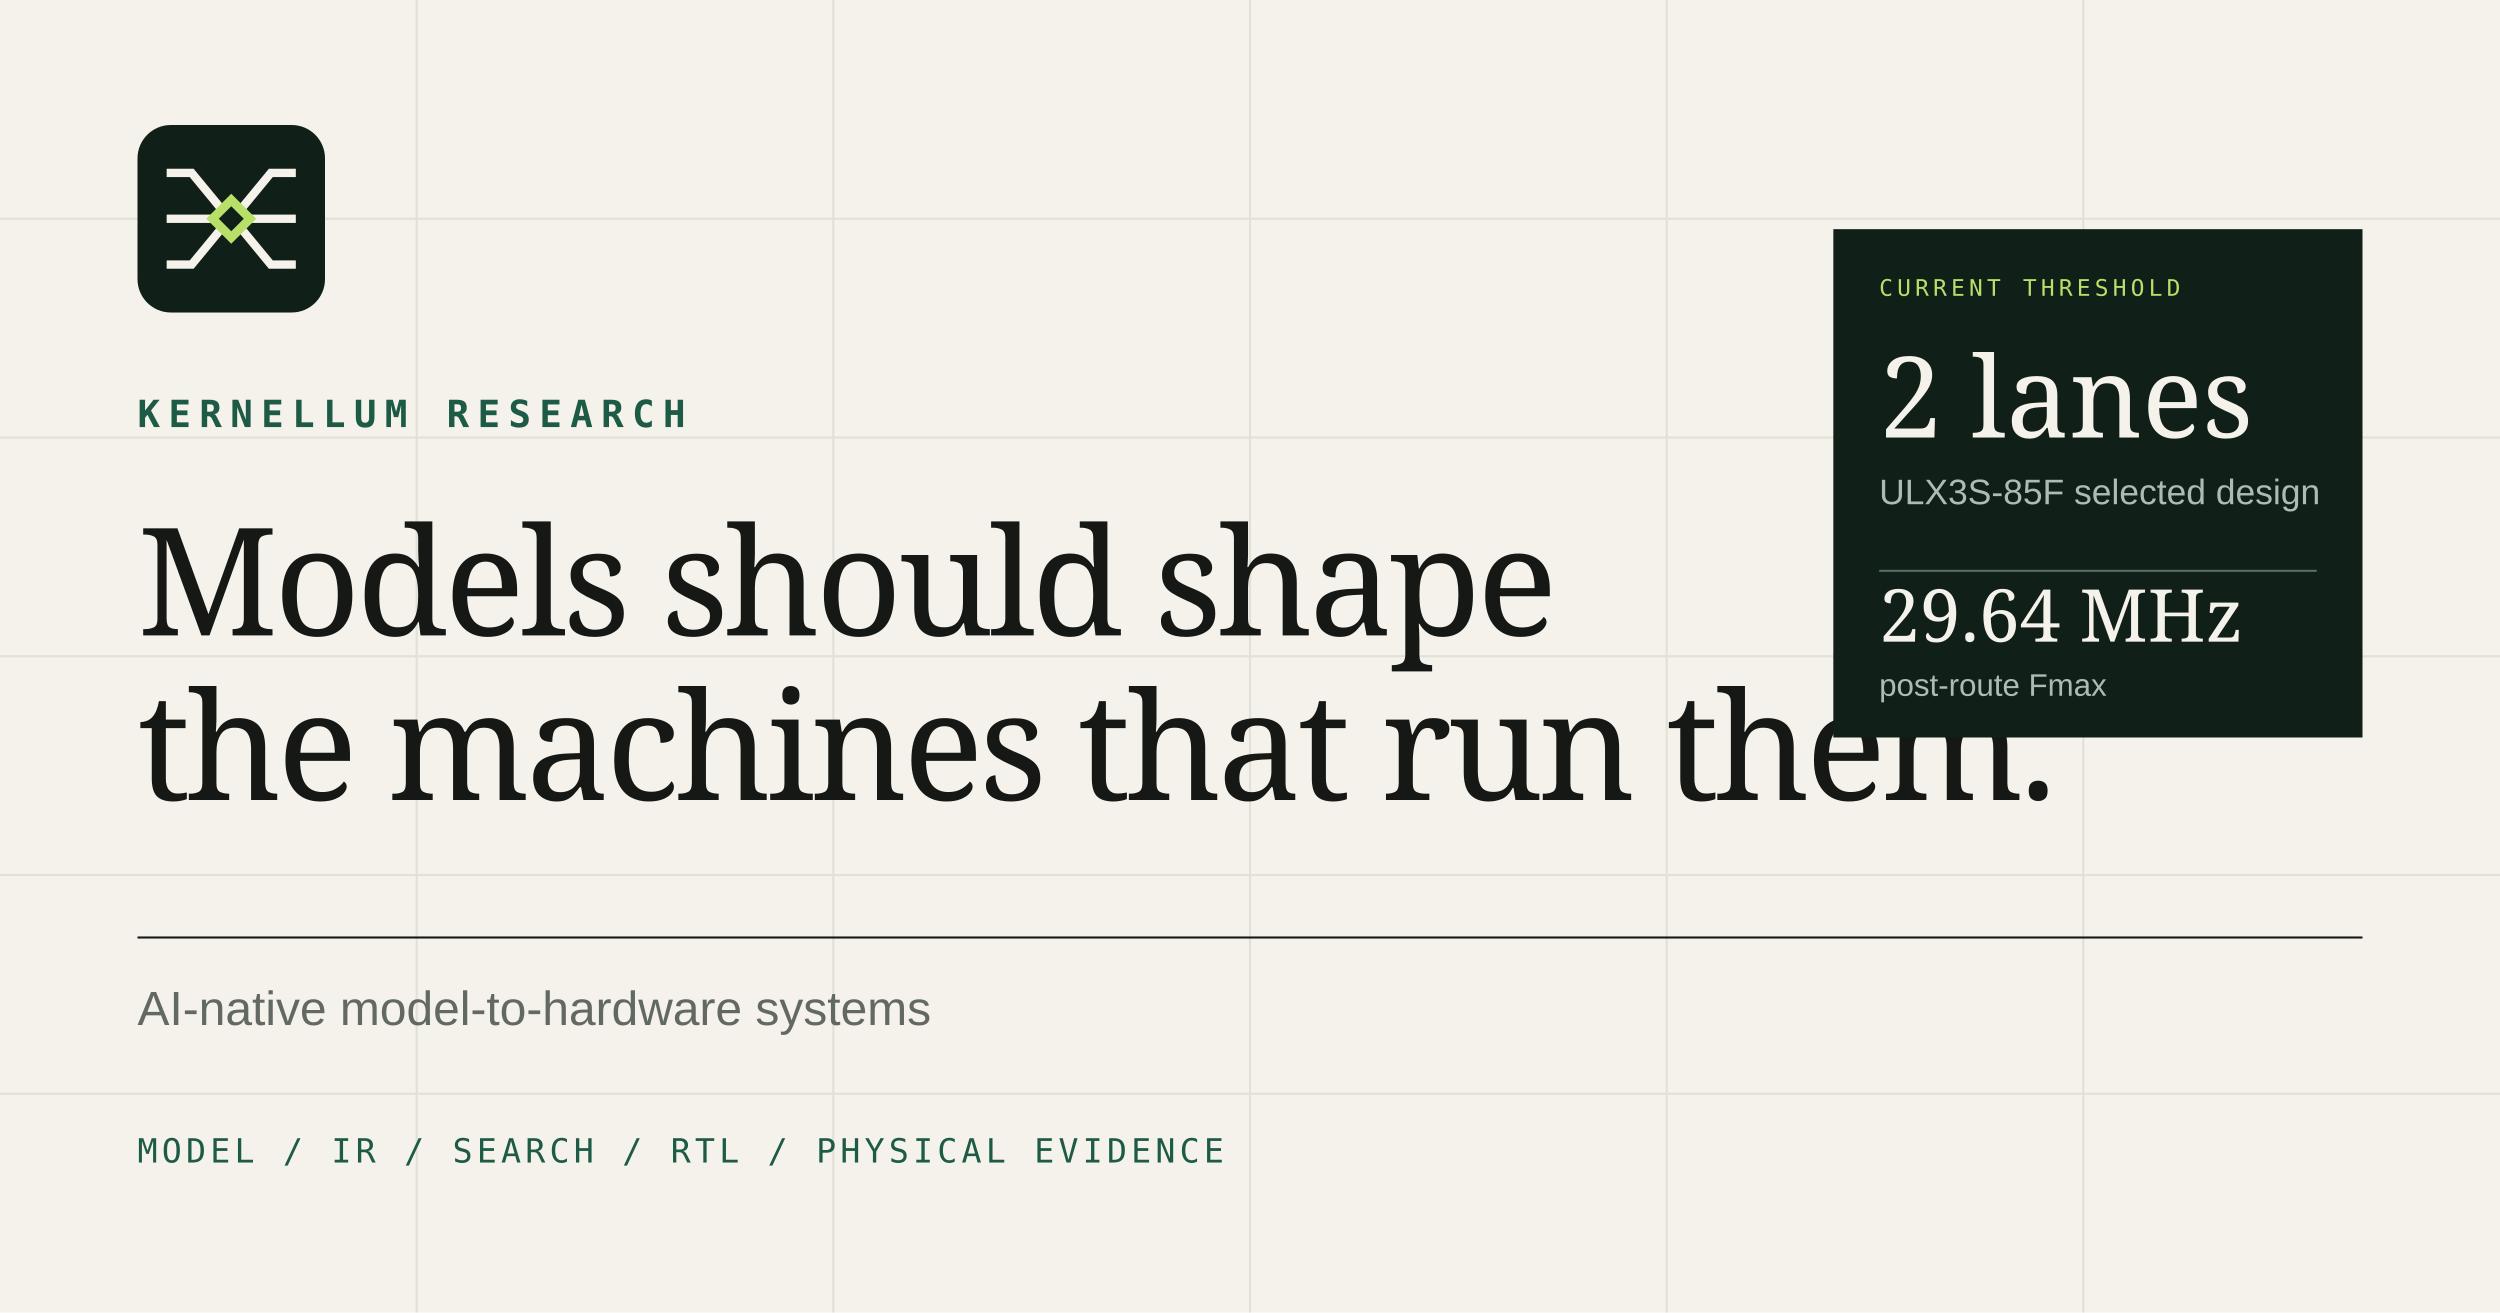
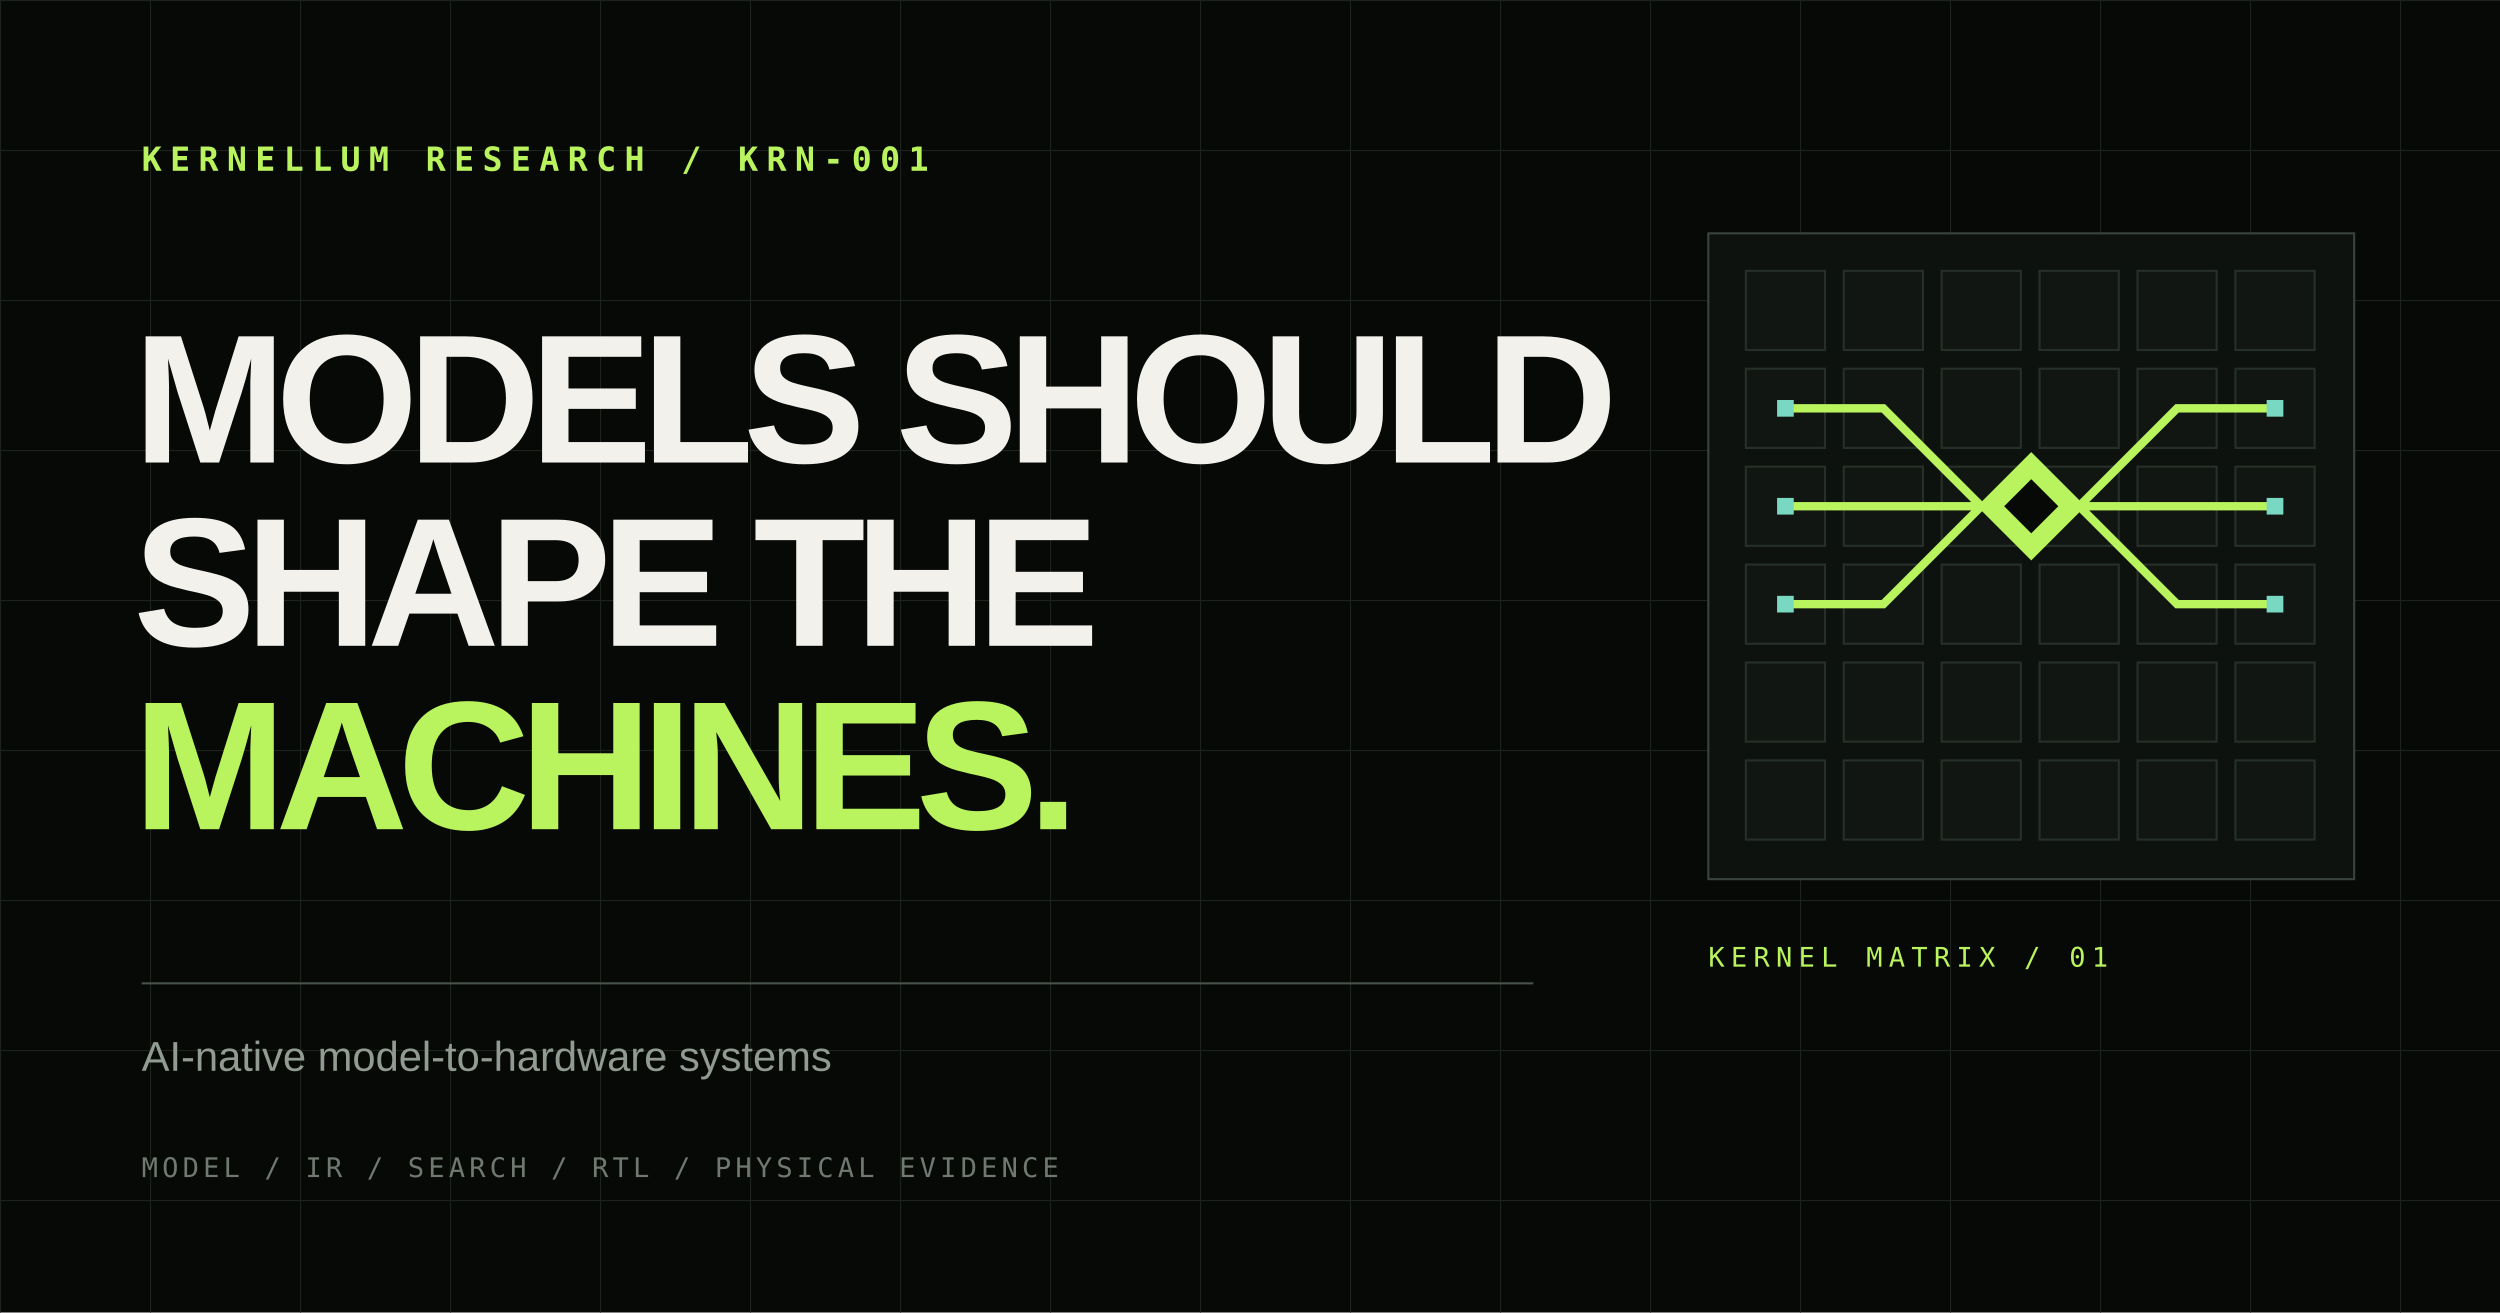
<svg xmlns="http://www.w3.org/2000/svg" width="1200" height="630" viewBox="0 0 1200 630">
-   <rect width="1200" height="630" fill="#f4f2ea" />
-   <g stroke="#c9cbc1" opacity=".45">
-     <path d="M0 105h1200M0 210h1200M0 315h1200M0 420h1200M0 525h1200" />
-     <path d="M200 0v630M400 0v630M600 0v630M800 0v630M1000 0v630" />
+   <defs>
+     <pattern id="grid" width="72" height="72" patternUnits="userSpaceOnUse">
+       <path d="M72 0H0V72" fill="none" stroke="#1d241e" stroke-width="1" />
+     </pattern>
+   </defs>
+   <rect width="1200" height="630" fill="#070907" />
+   <rect width="1200" height="630" fill="url(#grid)" />
+   <text x="68" y="82" fill="#b9f35d" font-family="monospace" font-size="16" font-weight="700" letter-spacing="4">KERNELLUM RESEARCH / KRN-001</text>
+   <text x="64" y="222" fill="#f2f1eb" font-family="Arial Narrow, Arial, sans-serif" font-size="88" font-weight="800" letter-spacing="-5">MODELS SHOULD</text>
+   <text x="64" y="310" fill="#f2f1eb" font-family="Arial Narrow, Arial, sans-serif" font-size="88" font-weight="800" letter-spacing="-5">SHAPE THE</text>
+   <text x="64" y="398" fill="#b9f35d" font-family="Arial Narrow, Arial, sans-serif" font-size="88" font-weight="800" letter-spacing="-5">MACHINES.</text>
+   <line x1="68" y1="472" x2="736" y2="472" stroke="#485149" />
+   <text x="68" y="514" fill="#919b92" font-family="Arial, sans-serif" font-size="20">AI-native model-to-hardware systems</text>
+   <text x="68" y="565" fill="#6f7970" font-family="monospace" font-size="13" letter-spacing="2">MODEL / IR / SEARCH / RTL / PHYSICAL EVIDENCE</text>
+   <g transform="translate(820 112)">
+     <rect width="310" height="310" fill="#0e120f" stroke="#3b443c" />
+     <g fill="#111612" stroke="#273028">
+       <rect x="18" y="18" width="38" height="38" />
+       <rect x="65" y="18" width="38" height="38" />
+       <rect x="112" y="18" width="38" height="38" />
+       <rect x="159" y="18" width="38" height="38" />
+       <rect x="206" y="18" width="38" height="38" />
+       <rect x="253" y="18" width="38" height="38" />
+       <rect x="18" y="65" width="38" height="38" />
+       <rect x="65" y="65" width="38" height="38" />
+       <rect x="112" y="65" width="38" height="38" />
+       <rect x="159" y="65" width="38" height="38" />
+       <rect x="206" y="65" width="38" height="38" />
+       <rect x="253" y="65" width="38" height="38" />
+       <rect x="18" y="112" width="38" height="38" />
+       <rect x="65" y="112" width="38" height="38" />
+       <rect x="112" y="112" width="38" height="38" />
+       <rect x="159" y="112" width="38" height="38" />
+       <rect x="206" y="112" width="38" height="38" />
+       <rect x="253" y="112" width="38" height="38" />
+       <rect x="18" y="159" width="38" height="38" />
+       <rect x="65" y="159" width="38" height="38" />
+       <rect x="112" y="159" width="38" height="38" />
+       <rect x="159" y="159" width="38" height="38" />
+       <rect x="206" y="159" width="38" height="38" />
+       <rect x="253" y="159" width="38" height="38" />
+       <rect x="18" y="206" width="38" height="38" />
+       <rect x="65" y="206" width="38" height="38" />
+       <rect x="112" y="206" width="38" height="38" />
+       <rect x="159" y="206" width="38" height="38" />
+       <rect x="206" y="206" width="38" height="38" />
+       <rect x="253" y="206" width="38" height="38" />
+       <rect x="18" y="253" width="38" height="38" />
+       <rect x="65" y="253" width="38" height="38" />
+       <rect x="112" y="253" width="38" height="38" />
+       <rect x="159" y="253" width="38" height="38" />
+       <rect x="206" y="253" width="38" height="38" />
+       <rect x="253" y="253" width="38" height="38" />
+     </g>
+     <g fill="none" stroke="#b9f35d" stroke-width="4">
+       <path d="M37 84h47l47 47M37 131h94M37 178h47l47-47M178 131h94M178 131l47-47h47M178 131l47 47h47" />
+     </g>
+     <path d="m155 105 26 26-26 26-26-26z" fill="#b9f35d" />
+     <path d="m155 118 13 13-13 13-13-13z" fill="#070907" />
+     <g fill="#79d8c1">
+       <rect x="33" y="80" width="8" height="8" />
+       <rect x="33" y="127" width="8" height="8" />
+       <rect x="33" y="174" width="8" height="8" />
+       <rect x="268" y="80" width="8" height="8" />
+       <rect x="268" y="127" width="8" height="8" />
+       <rect x="268" y="174" width="8" height="8" />
+     </g>
  </g>
-   <rect x="66" y="60" width="90" height="90" rx="16" fill="#102018" />
-   <g fill="none" stroke="#f4f2ea" stroke-width="4" stroke-linecap="square">
-     <path d="M82 83h10l14 17M82 105h19M82 127h10l14-17" />
-     <path d="m116 100 14-17h10M120 105h20M116 110l14 17h10" />
-   </g>
-   <path d="m111 93 12 12-12 12-12-12z" fill="#b8e068" />
-   <path d="m111 99 6 6-6 6-6-6z" fill="#102018" />
-   <text x="66" y="205" fill="#1d5b46" font-family="monospace" font-size="18" font-weight="700" letter-spacing="4">KERNELLUM RESEARCH</text>
-   <text x="66" y="305" fill="#151815" font-family="Georgia, serif" font-size="72" letter-spacing="-2">Models should shape</text>
-   <text x="66" y="384" fill="#151815" font-family="Georgia, serif" font-size="72" letter-spacing="-2">the machines that run them.</text>
-   <line x1="66" y1="450" x2="1134" y2="450" stroke="#151815" />
-   <text x="66" y="492" fill="#626862" font-family="Arial, Helvetica, sans-serif" font-size="23">AI-native model-to-hardware systems</text>
-   <text x="66" y="558" fill="#1d5b46" font-family="monospace" font-size="16" letter-spacing="2">MODEL  /  IR  /  SEARCH  /  RTL  /  PHYSICAL EVIDENCE</text>
-   <g transform="translate(880 110)">
-     <rect width="254" height="244" fill="#102018" />
-     <text x="22" y="32" fill="#b8e068" font-family="monospace" font-size="11" letter-spacing="2">CURRENT THRESHOLD</text>
-     <text x="22" y="100" fill="#f4f2ea" font-family="Georgia, serif" font-size="54">2 lanes</text>
-     <text x="22" y="132" fill="#aebbb2" font-family="Arial, Helvetica, sans-serif" font-size="17">ULX3S-85F selected design</text>
-     <line x1="22" y1="164" x2="232" y2="164" stroke="#557062" />
-     <text x="22" y="198" fill="#f4f2ea" font-family="Georgia, serif" font-size="35">29.64 MHz</text>
-     <text x="22" y="224" fill="#aebbb2" font-family="Arial, Helvetica, sans-serif" font-size="15">post-route Fmax</text>
-   </g>
+   <text x="820" y="464" fill="#b9f35d" font-family="monospace" font-size="13" letter-spacing="3">KERNEL MATRIX / 01</text>
</svg>
